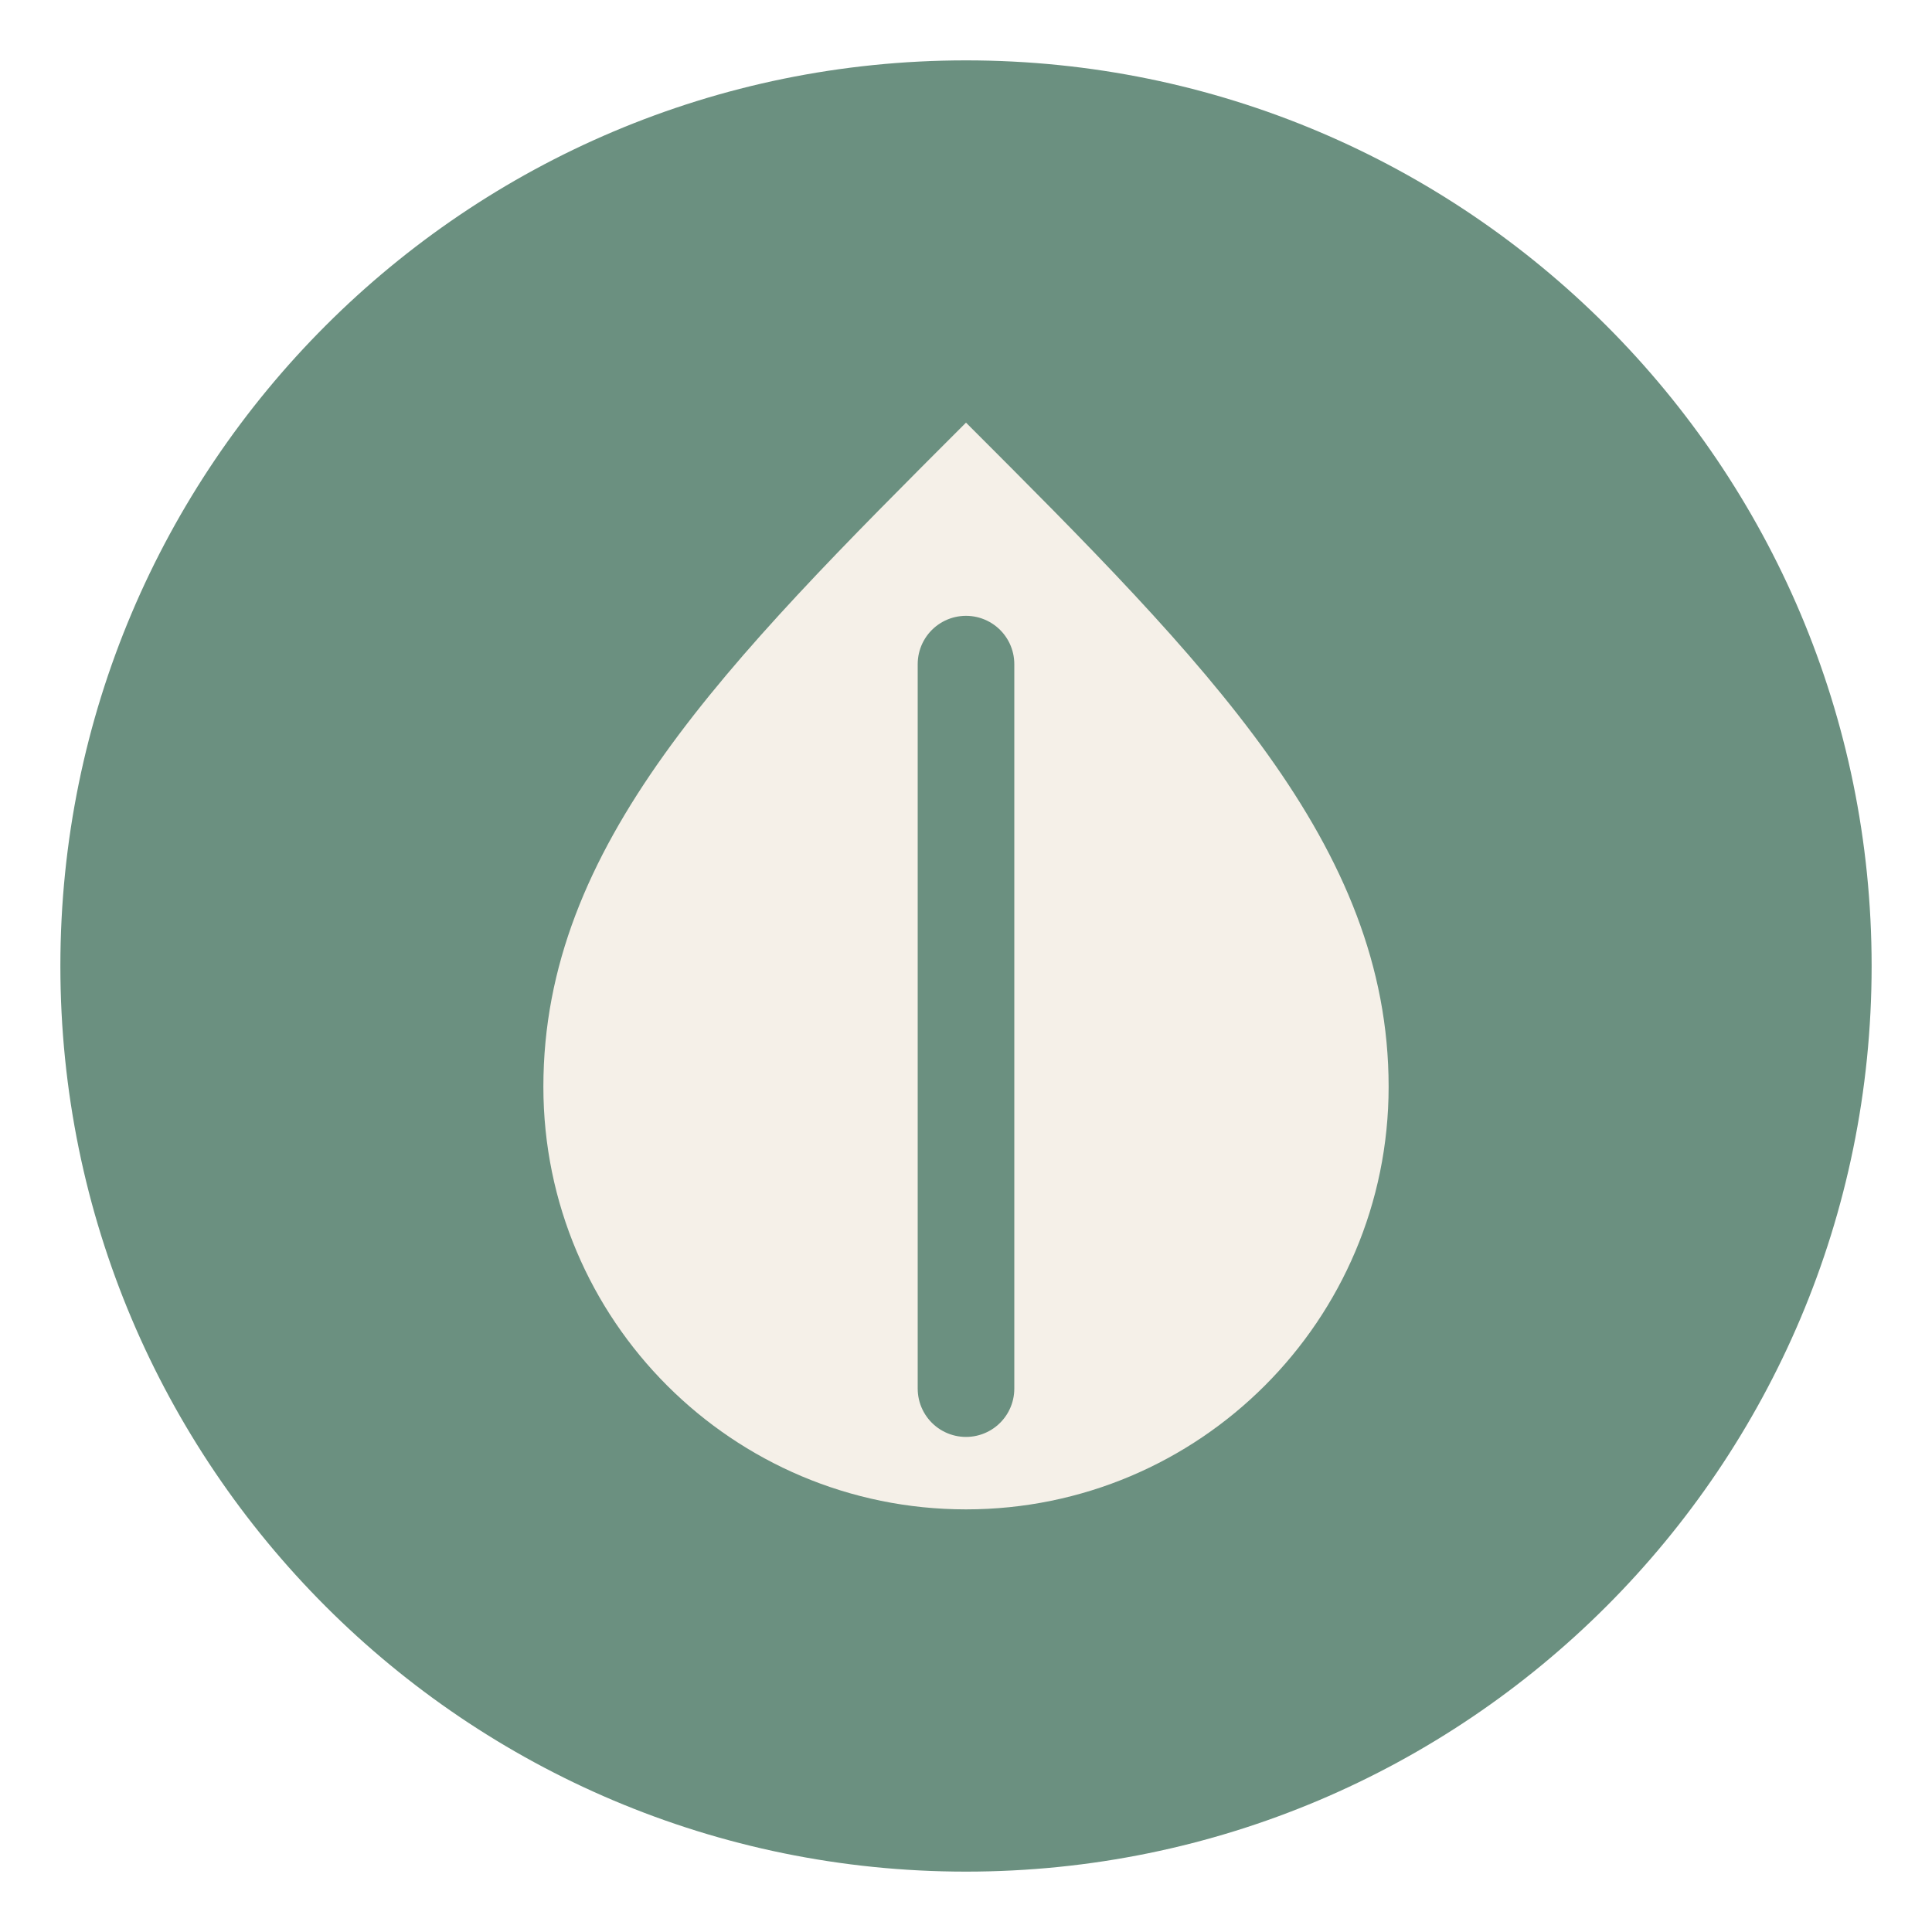
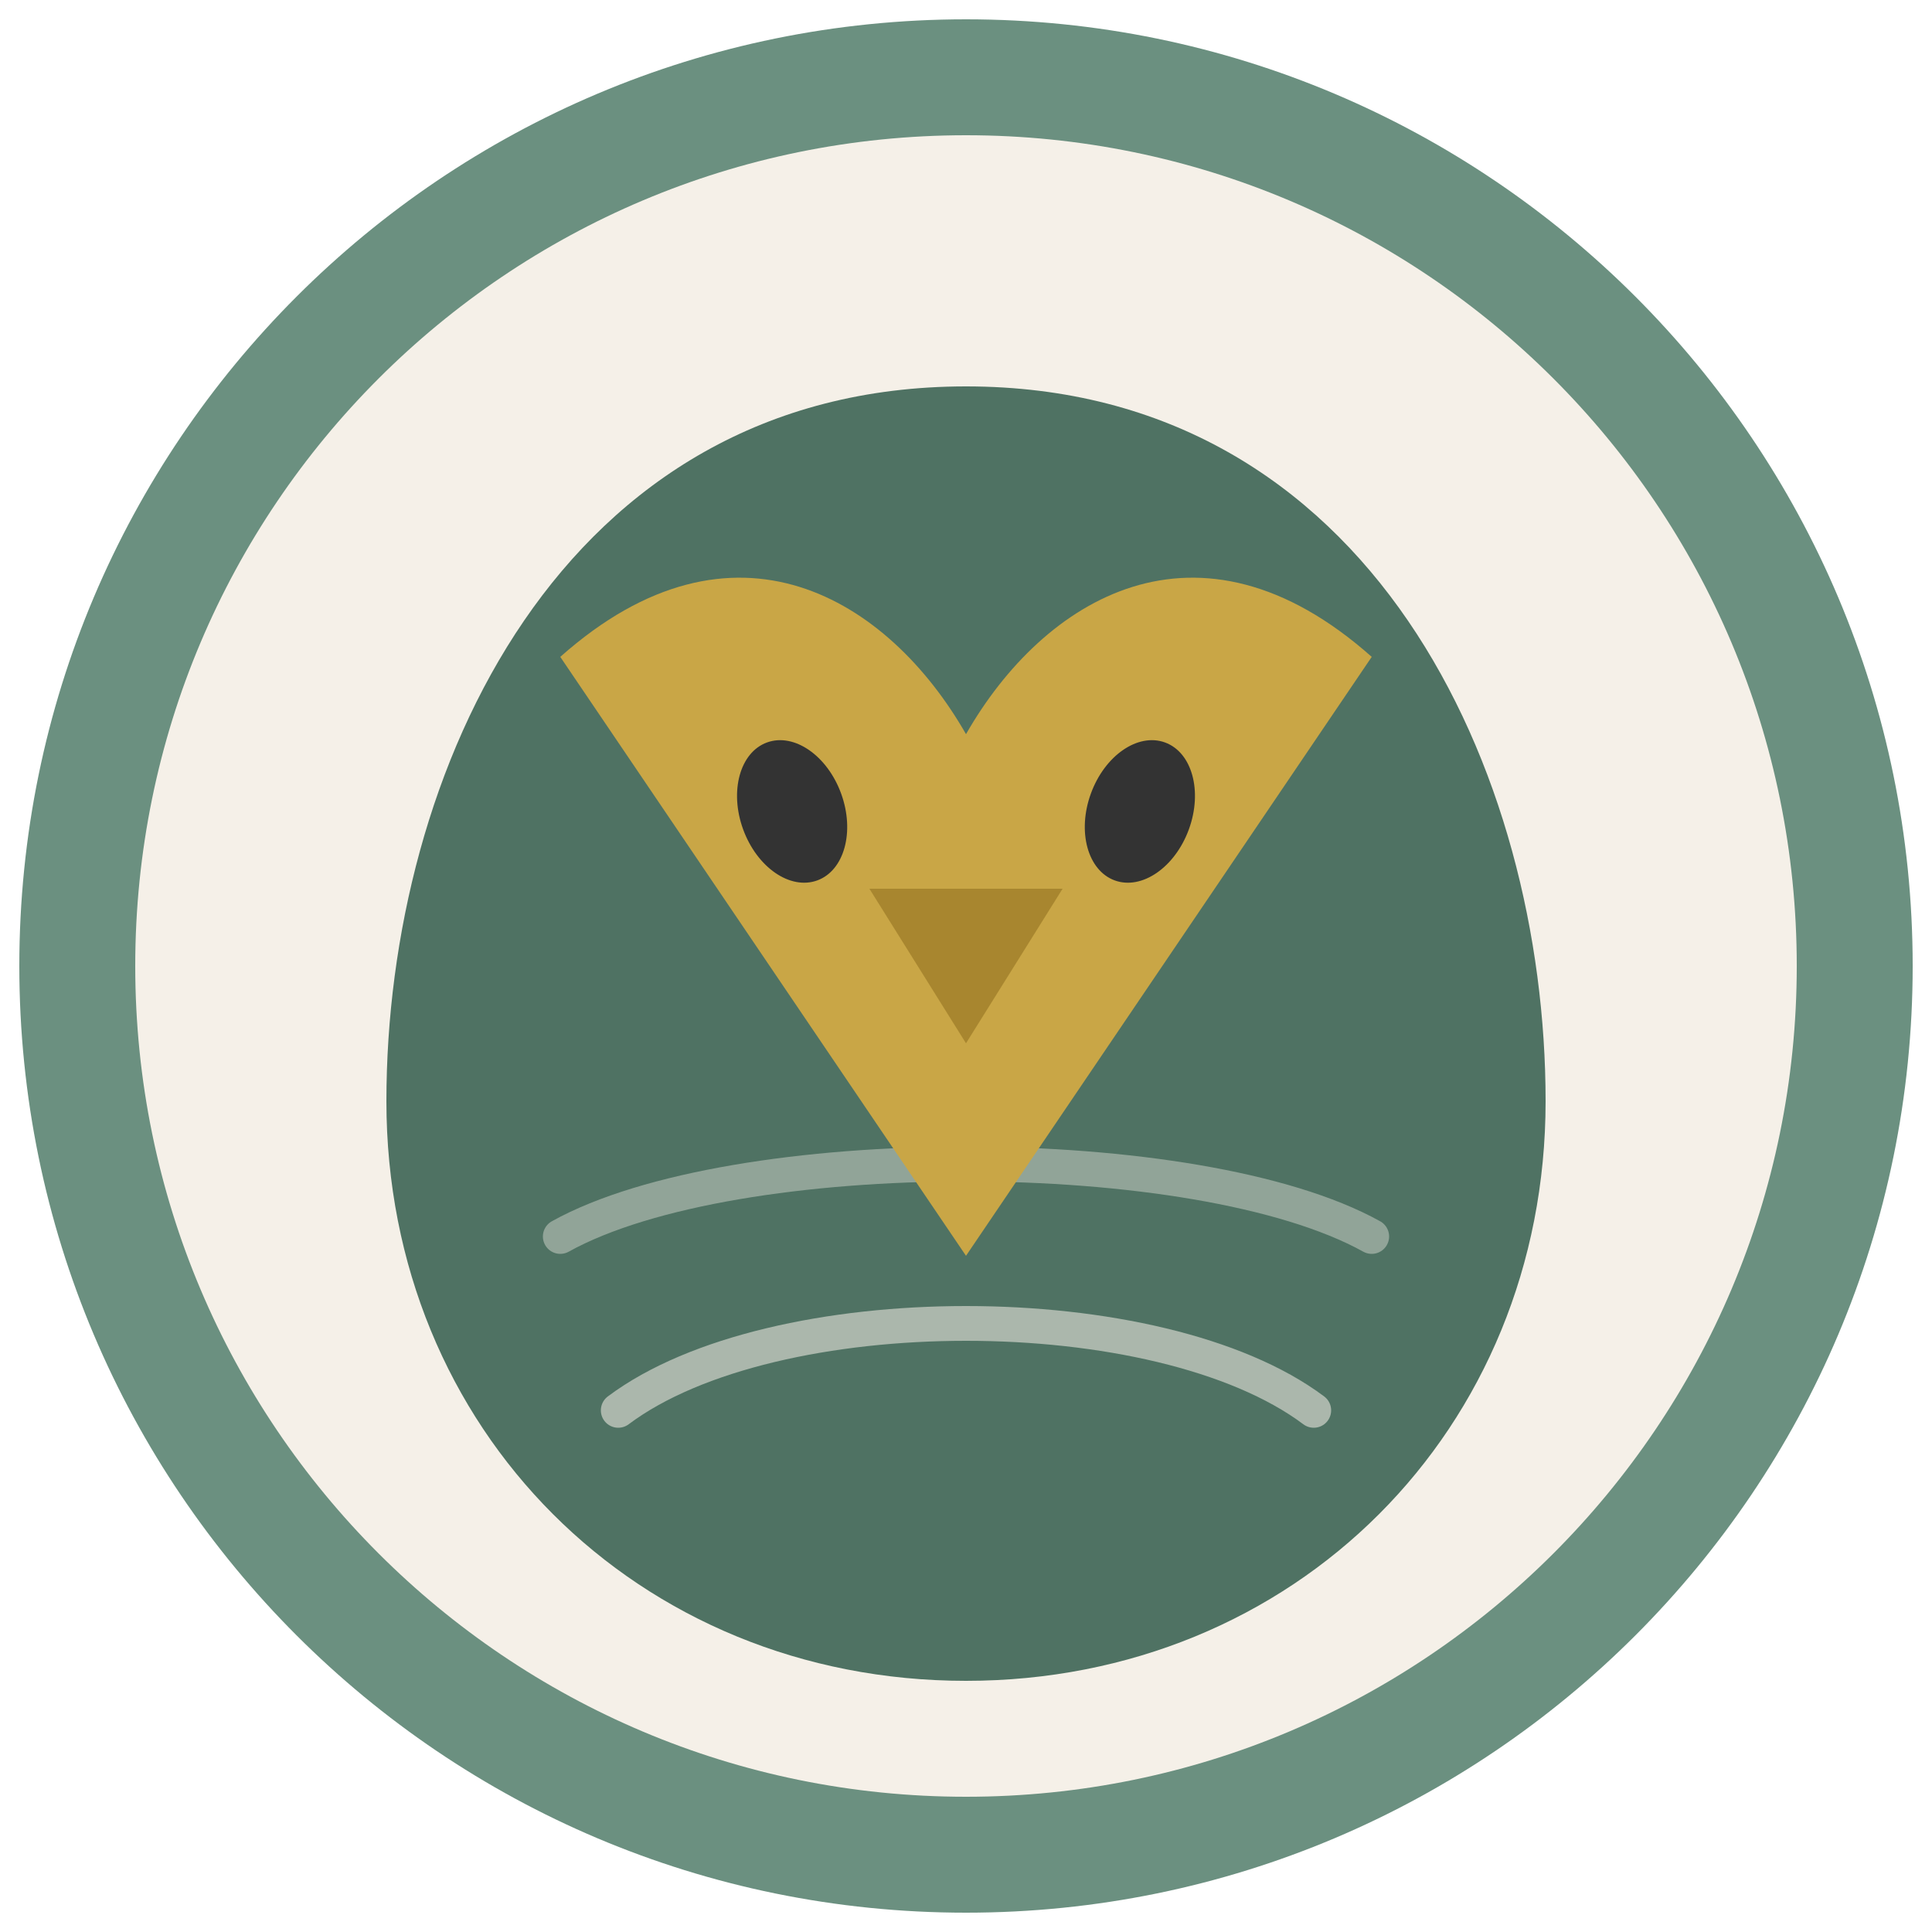
- <svg xmlns="http://www.w3.org/2000/svg" viewBox="0 0 32 32">
-   <circle cx="16" cy="16" r="15" fill="#6B9080" />
-   <path d="M16 7c-4 4-7 7-7 11a7 7 0 0 0 14 0c0-4-3-7-7-11z" fill="#F5F0E8" />
-   <path d="M16 11v12" stroke="#6B9080" stroke-width="1.6" stroke-linecap="round" />
+ <svg xmlns="http://www.w3.org/2000/svg" viewBox="0 0 100 100">
+   <circle cx="50" cy="50" r="49" fill="#6B9080" />
+   <circle cx="50" cy="50" r="43" fill="#F5F0E8" />
+   <path d="M50 20 C71 20 80 40 80 57 C80 74 67 87 50 87 C33 87 20 74 20 57 C20 40 29 20 50 20 Z" fill="#4F7263" />
+   <path d="M32 73 C40 67 60 67 68 73" stroke="#F5F0E8" stroke-width="1.8" fill="none" stroke-linecap="round" opacity="0.55" />
+   <path d="M29 64 C38 59 62 59 71 64" stroke="#F5F0E8" stroke-width="1.8" fill="none" stroke-linecap="round" opacity="0.4" />
+   <path d="M50 65 L29 34 C38 26 46 31 50 38 C54 31 62 26 71 34 Z" fill="#C9A646" />
+   <path d="M50 54 L45 46 L55 46 Z" fill="#A8862F" />
+   <ellipse cx="41" cy="42" rx="2.7" ry="3.8" fill="#333333" transform="rotate(-20 41 42)" />
+   <ellipse cx="59" cy="42" rx="2.7" ry="3.8" fill="#333333" transform="rotate(20 59 42)" />
</svg>
